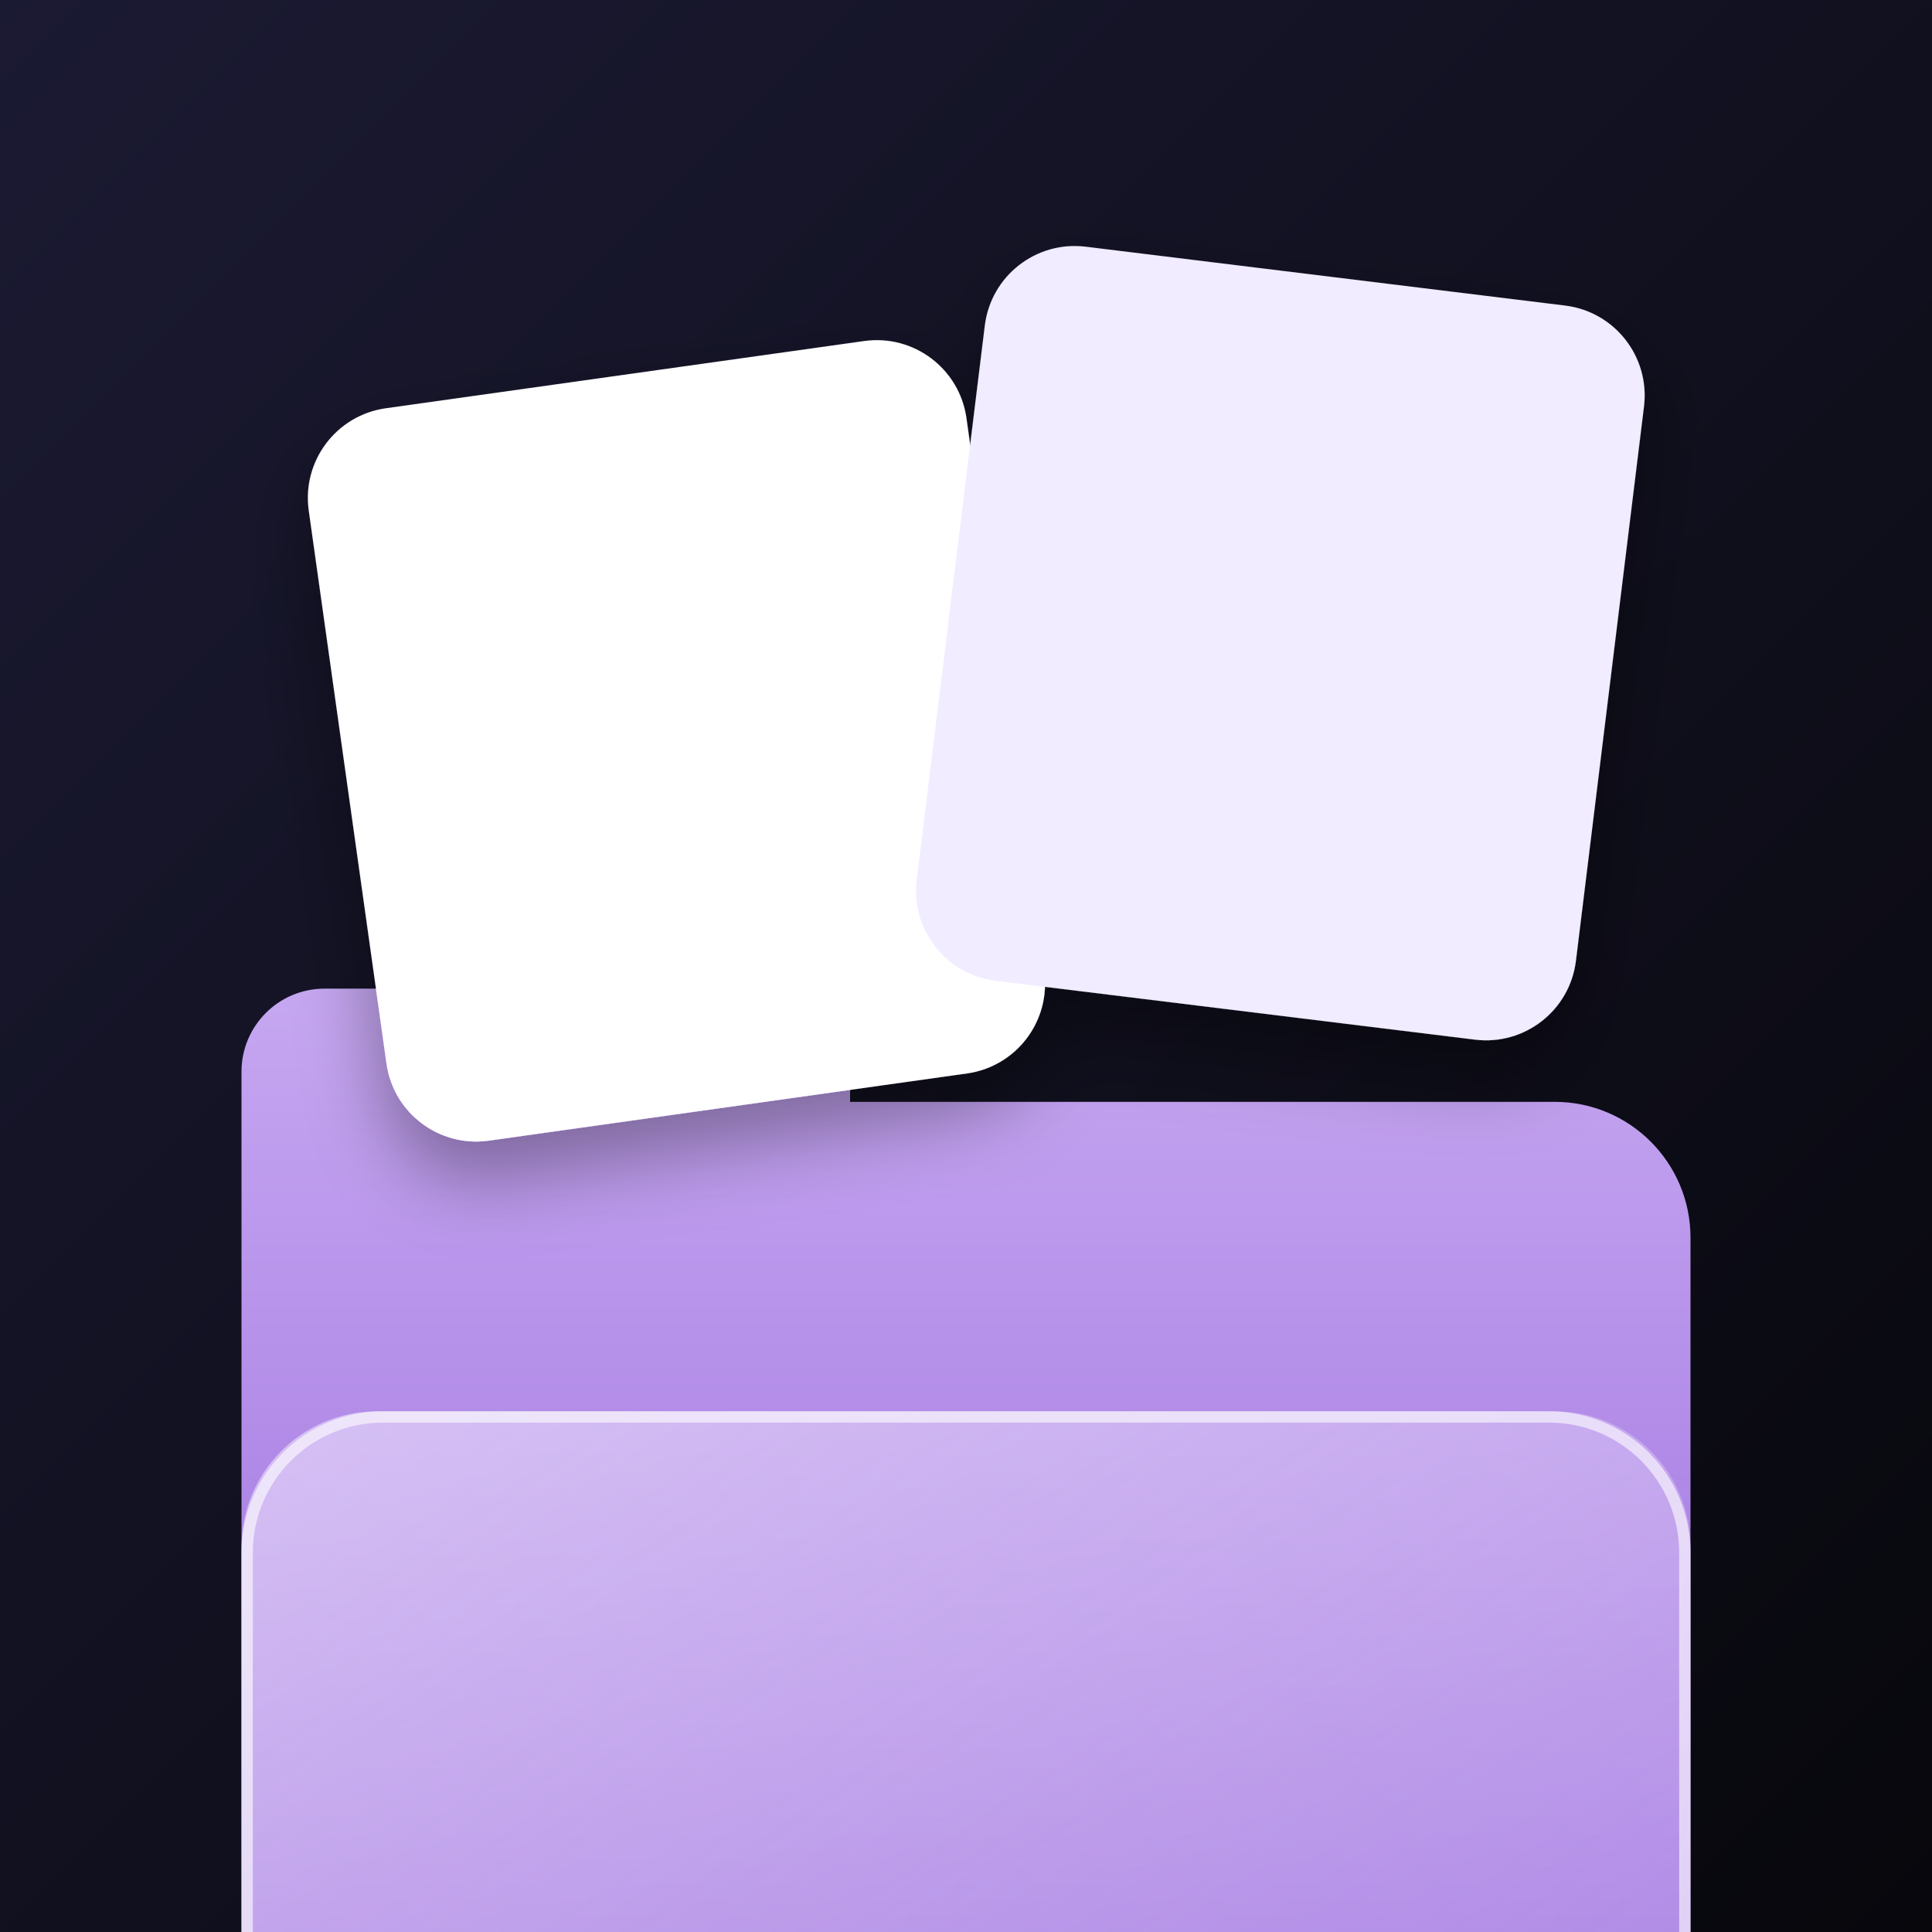
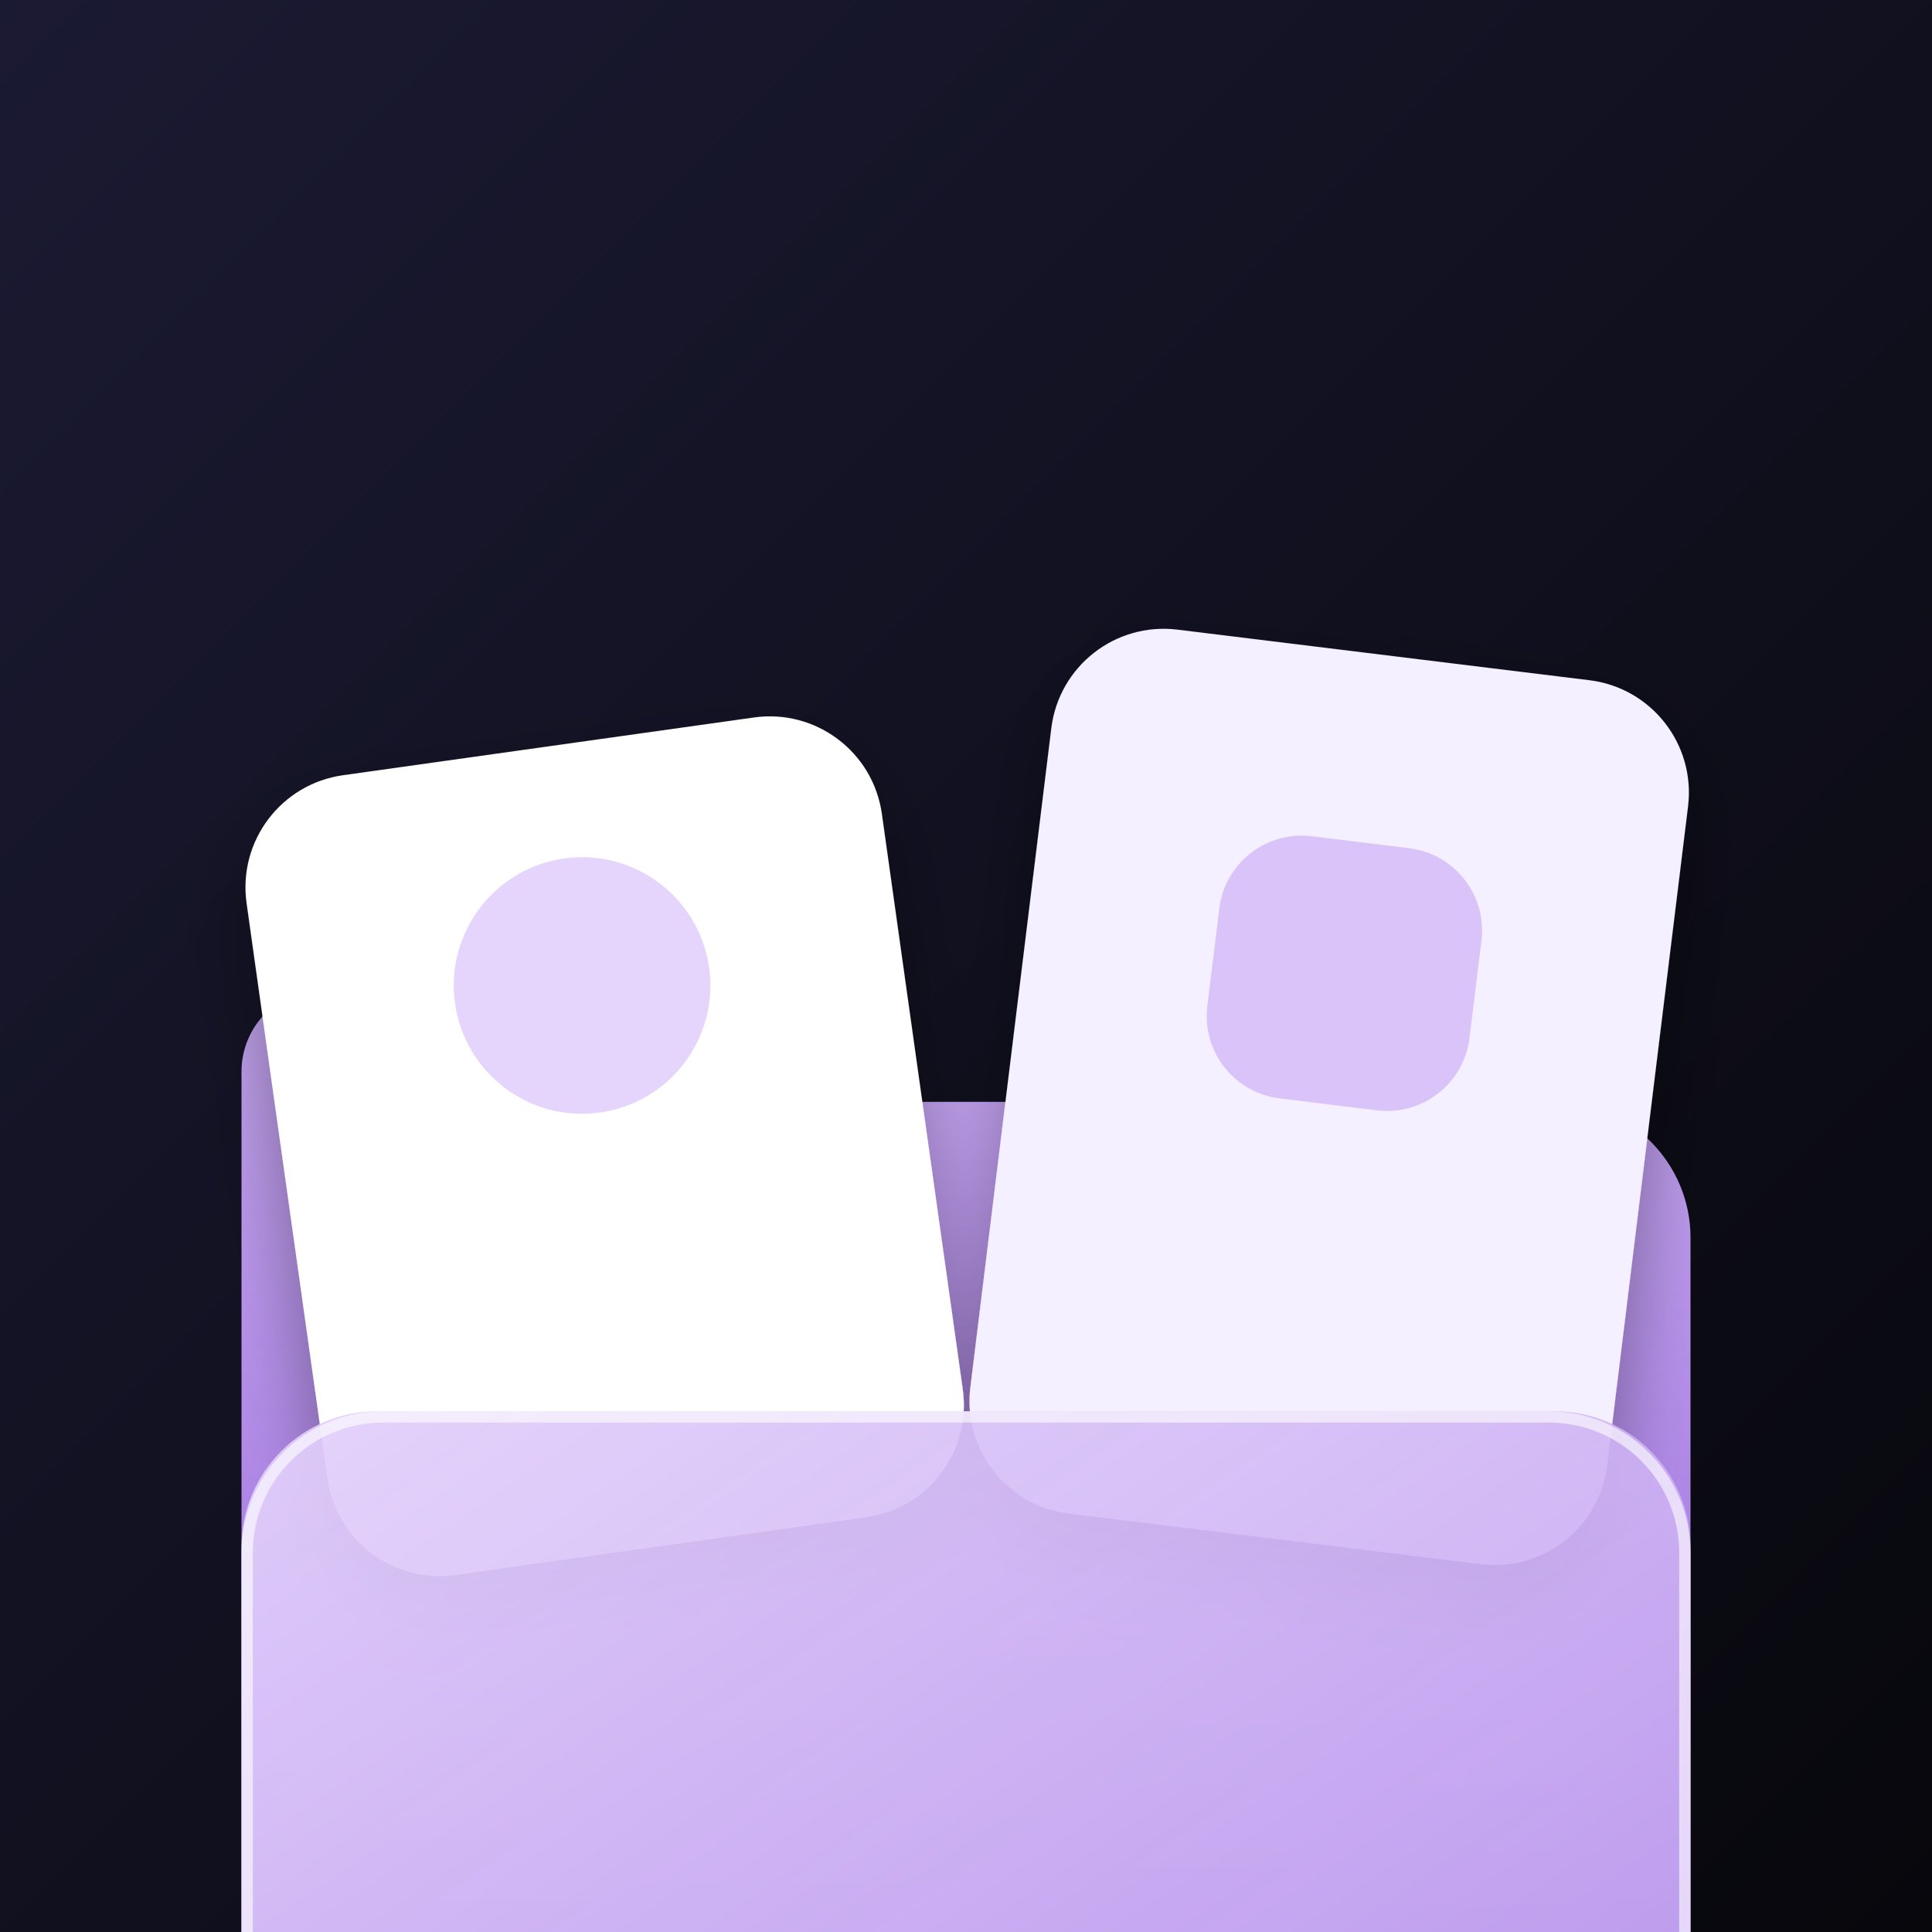
<svg xmlns="http://www.w3.org/2000/svg" viewBox="0 0 512 512">
  <defs>
    <linearGradient id="bg" x1="0" y1="0" x2="1" y2="1">
      <stop offset="0" stop-color="#1b1a33" />
      <stop offset="1" stop-color="#07070c" />
    </linearGradient>
    <linearGradient id="back" x1="0" y1="262" x2="0" y2="562" gradientUnits="userSpaceOnUse">
      <stop offset="0" stop-color="#c6a7f1" />
      <stop offset="1" stop-color="#9462da" />
    </linearGradient>
    <linearGradient id="front" x1="0" y1="0" x2="1" y2="1">
-       <stop offset="0" stop-color="#f3ecfe" stop-opacity="0.55" />
-       <stop offset="1" stop-color="#d1baf3" stop-opacity="0.30" />
+       <stop offset="0" stop-color="#e2d0fb" stop-opacity="0.93" />
+       <stop offset="1" stop-color="#bb97ed" stop-opacity="0.86" />
    </linearGradient>
    <filter id="shadow" x="-20%" y="-20%" width="140%" height="150%">
      <feDropShadow dx="0" dy="10" stdDeviation="10" flood-color="#000" flood-opacity="0.35" />
    </filter>
  </defs>
  <rect width="512" height="512" fill="url(#bg)" />
  <path d="M64 620 V284 A22 22 0 0 1 86 262 H203.28 A22 22 0 0 1 225.28 284 V292 H412 A36 36 0 0 1 448 328 V620 Z" fill="url(#back)" />
  <g filter="url(#shadow)">
-     <g transform="rotate(-8 184 230)">
-       <rect x="96" y="98" width="176" height="196" rx="24" fill="#ffffff" />
+     <g transform="rotate(-8 170 366)">
+       <rect x="84" y="196" width="170" height="214" rx="30" fill="#ffffff" />
+       <circle cx="169" cy="260" r="34" fill="#e5d5fc" />
    </g>
-     <g transform="rotate(7 332 230)">
-       <rect x="244" y="72" width="176" height="196" rx="24" fill="#f1ecff" />
+     <g transform="rotate(7 342 366)">
+       <rect x="258" y="172" width="170" height="236" rx="30" fill="#f4f0ff" />
+       <rect x="308" y="222" width="70" height="70" rx="22" fill="#d9c3f8" />
    </g>
  </g>
  <rect x="64" y="374" width="384" height="260" rx="36" fill="url(#front)" />
  <rect x="65.5" y="375.5" width="381" height="260" rx="36" fill="none" stroke="#ffffff" stroke-opacity="0.6" stroke-width="3" />
</svg>
